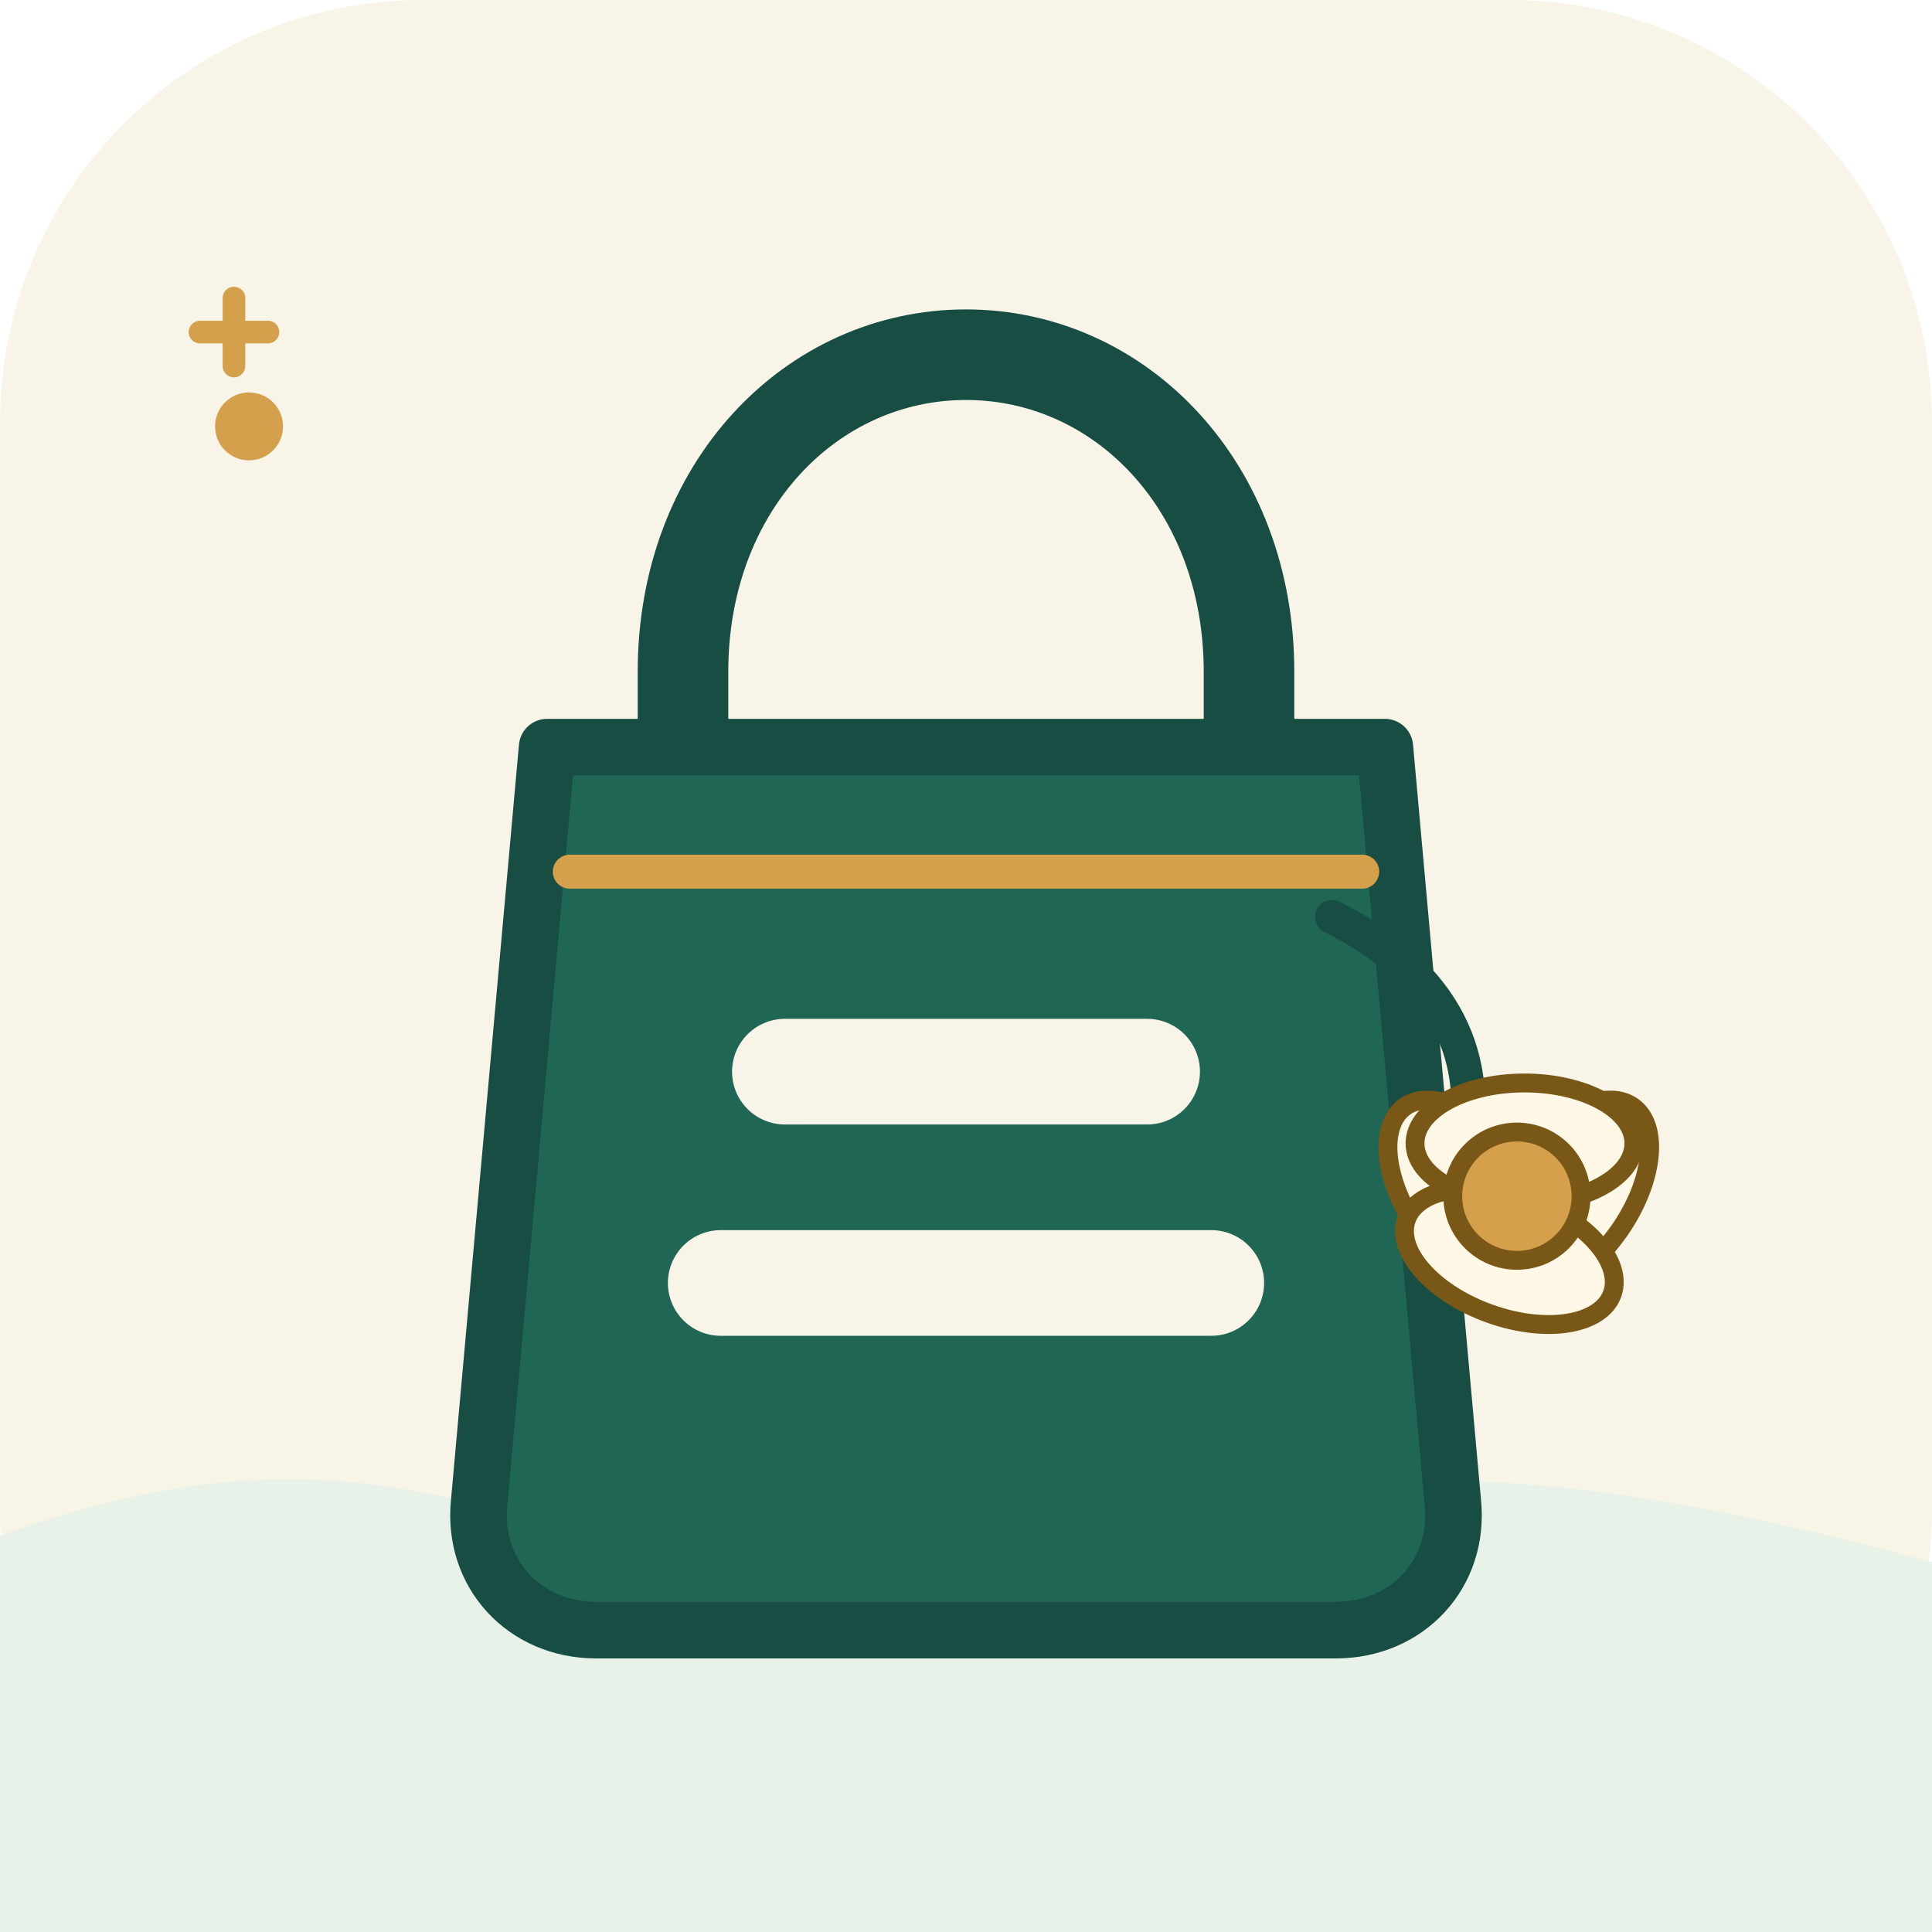
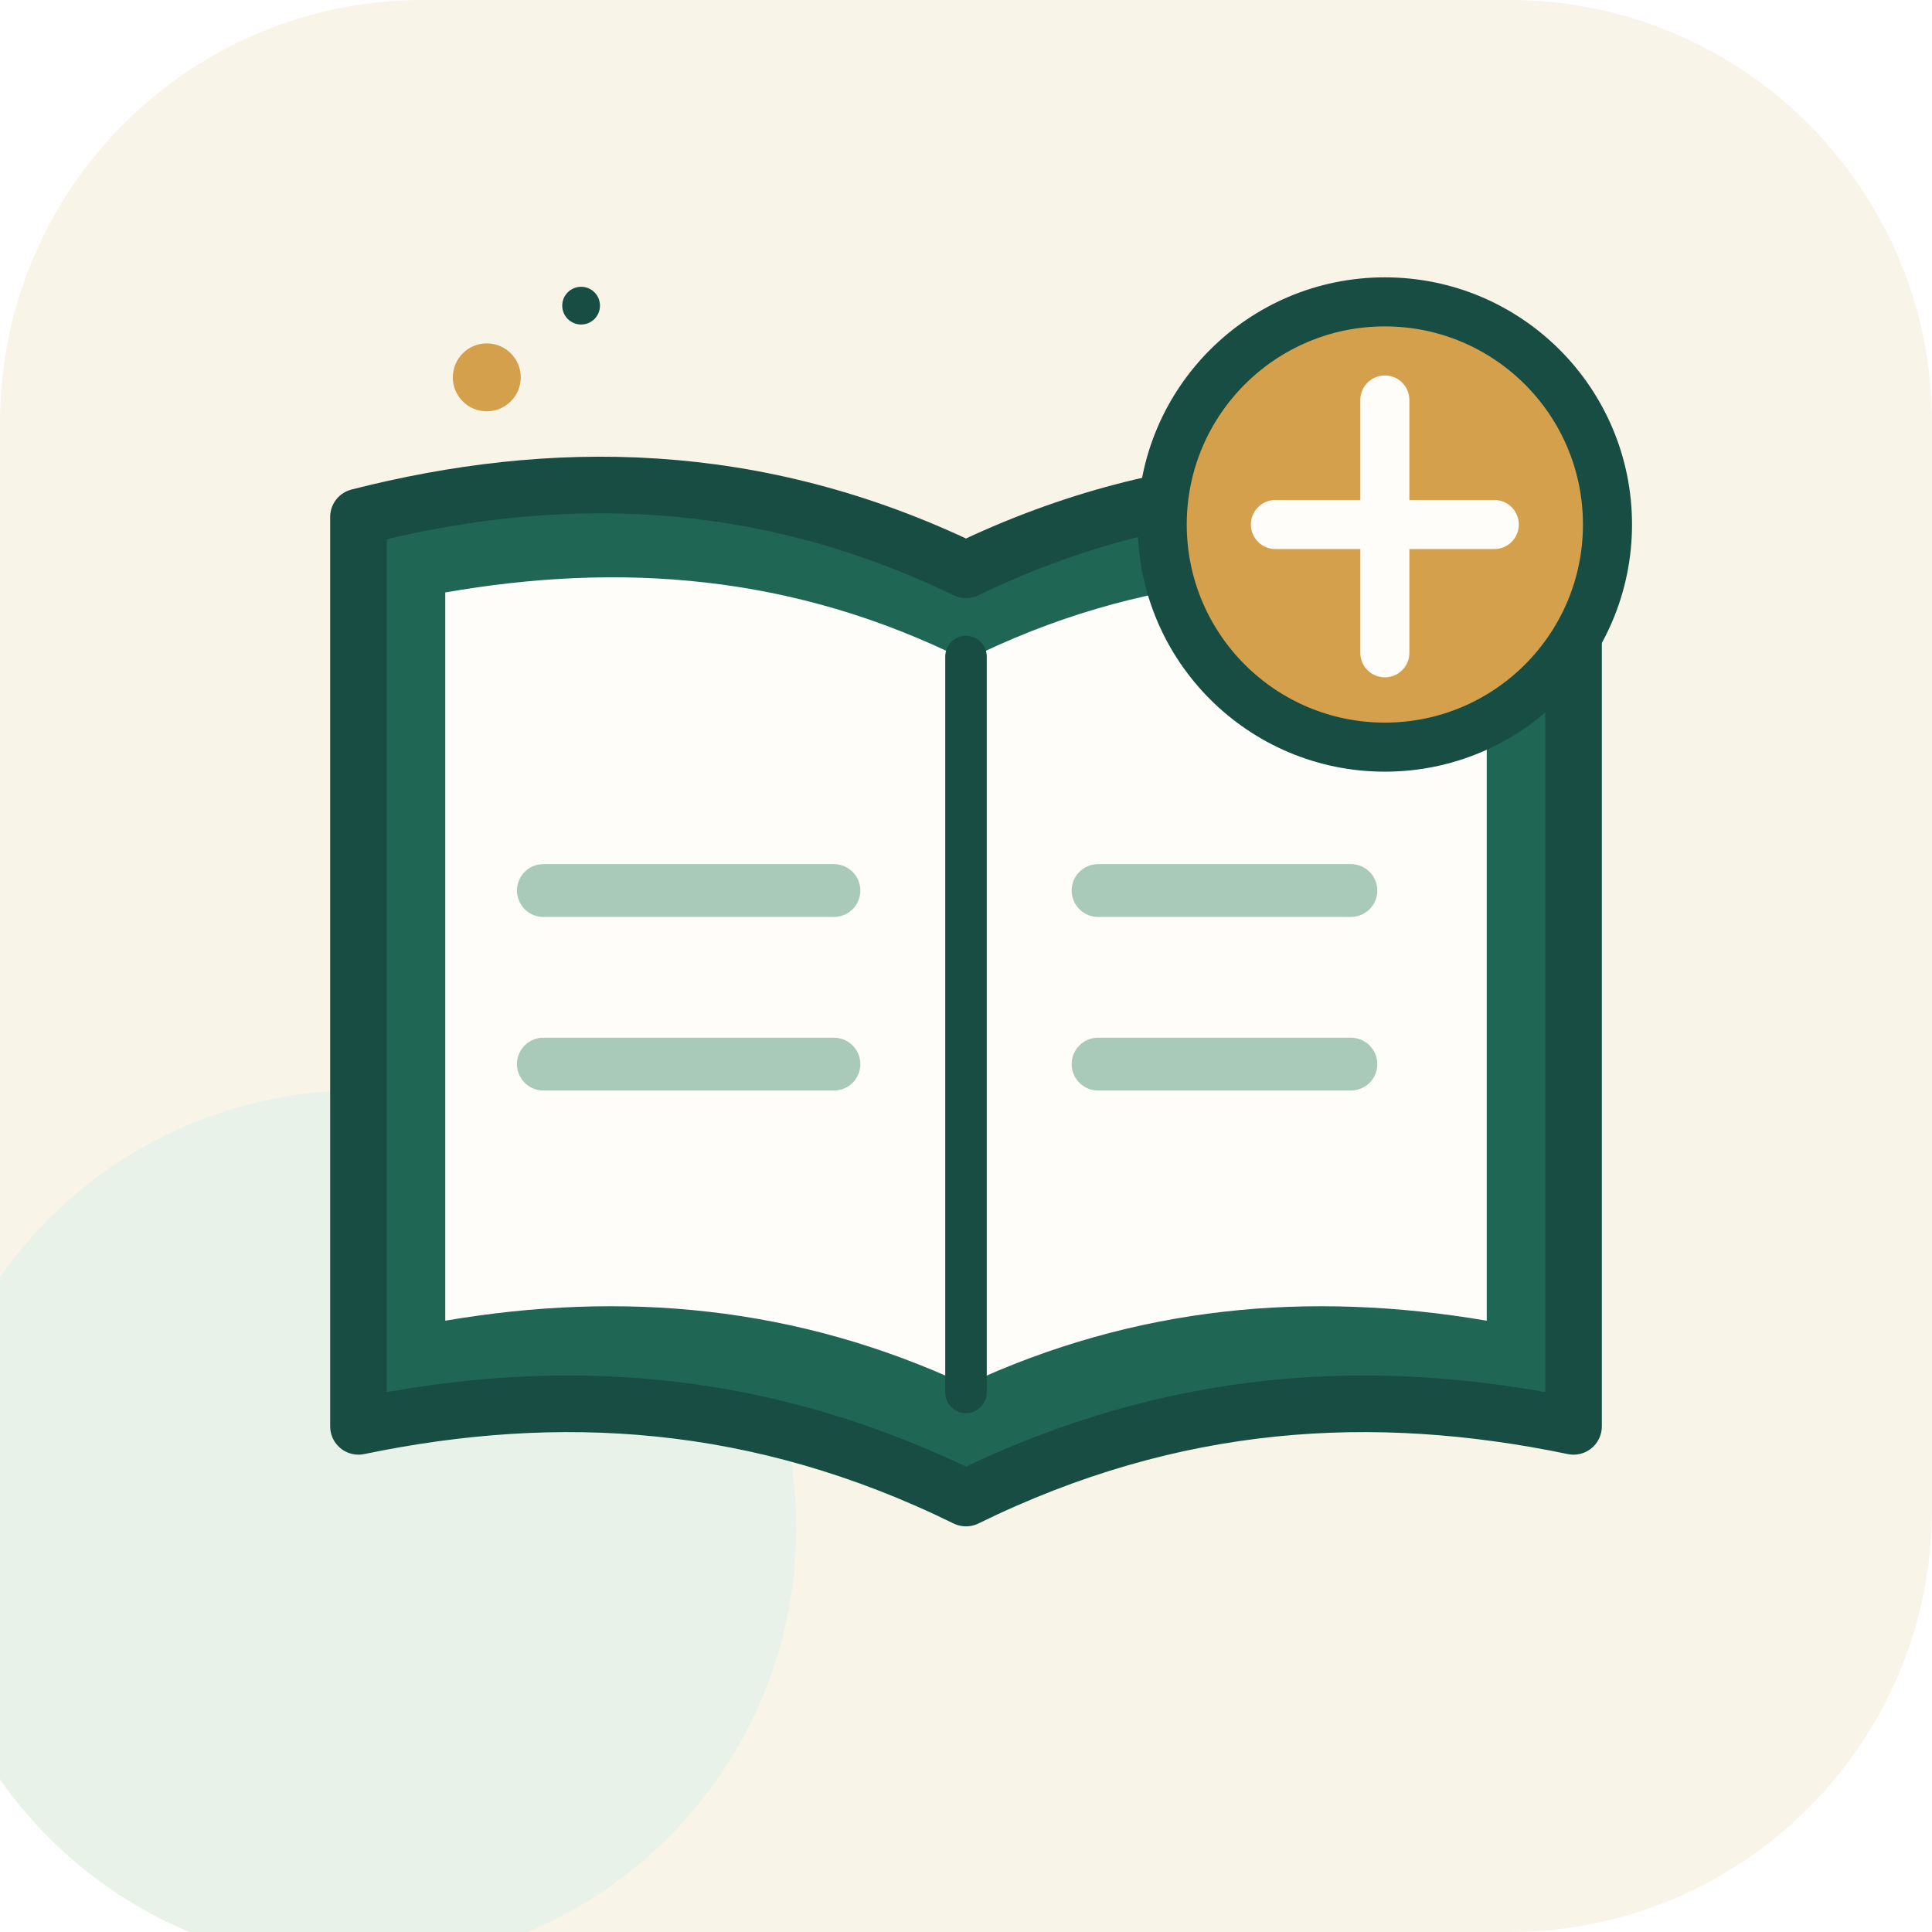
- <svg xmlns="http://www.w3.org/2000/svg" viewBox="0 0 512 512" role="img" aria-label="二姐杂货铺小金库">
+ <svg xmlns="http://www.w3.org/2000/svg" viewBox="0 0 512 512" role="img" aria-label="合伙小金库图标">
  <rect width="512" height="512" rx="112" fill="#f8f4e8" />
-   <path d="M0 407c55-20 99-20 151 0s99 20 151 0 107-21 210 7v98H0Z" fill="#e8f2e9" />
-   <path d="M181 213v-35c0-49 34-84 75-84s75 35 75 84v35" fill="none" stroke="#174d42" stroke-width="24" stroke-linecap="round" />
-   <path d="M145 198h222l18 200c2 19-12 34-31 34H158c-19 0-33-15-31-34Z" fill="#1f6655" stroke="#174d42" stroke-width="15" stroke-linejoin="round" />
-   <path d="M151 231h210" stroke="#d4a04c" stroke-width="9" stroke-linecap="round" />
-   <path d="M208 284h96M191 340h130" fill="none" stroke="#f8f4e8" stroke-width="28" stroke-linecap="round" />
-   <path d="M353 243c28 14 40 35 35 61" fill="none" stroke="#174d42" stroke-width="9" stroke-linecap="round" />
-   <g fill="#fff8e7" stroke="#795716" stroke-width="5">
-     <ellipse cx="389" cy="317" rx="16" ry="29" transform="rotate(-35 389 317)" />
-     <ellipse cx="416" cy="317" rx="16" ry="29" transform="rotate(35 416 317)" />
-     <ellipse cx="400" cy="333" rx="16" ry="29" transform="rotate(110 400 333)" />
-     <ellipse cx="404" cy="303" rx="16" ry="29" transform="rotate(90 404 303)" />
-   </g>
-   <circle cx="402" cy="317" r="17" fill="#d4a04c" stroke="#795716" stroke-width="5" />
-   <circle cx="66" cy="113" r="9" fill="#d4a04c" />
-   <path d="M62 79v18M53 88h18" stroke="#d4a04c" stroke-width="6" stroke-linecap="round" />
+   <circle cx="95" cy="405" r="116" fill="#e8f2e9" />
+   <path d="M95 137c51-13 105-13 161 14 56-27 110-27 161-14v241c-53-11-106-8-161 19-55-27-108-30-161-19Z" fill="#1f6655" stroke="#174d42" stroke-width="15" stroke-linejoin="round" />
+   <path d="M118 157c46-8 92-5 138 18 46-23 92-26 138-18v193c-47-8-93-4-138 17-45-21-91-25-138-17Z" fill="#fffdfa" />
+   <path d="M256 174v195" stroke="#174d42" stroke-width="11" stroke-linecap="round" />
+   <path d="M144 236h77M144 282h77M291 236h67M291 282h67" stroke="#a9cab9" stroke-width="14" stroke-linecap="round" />
+   <circle cx="367" cy="139" r="59" fill="#d4a04c" stroke="#174d42" stroke-width="13" />
+   <path d="M367 106v67M338 139h58" stroke="#fffdfa" stroke-width="13" stroke-linecap="round" />
+   <circle cx="129" cy="100" r="9" fill="#d4a04c" />
+   <circle cx="154" cy="81" r="5" fill="#174d42" />
</svg>
